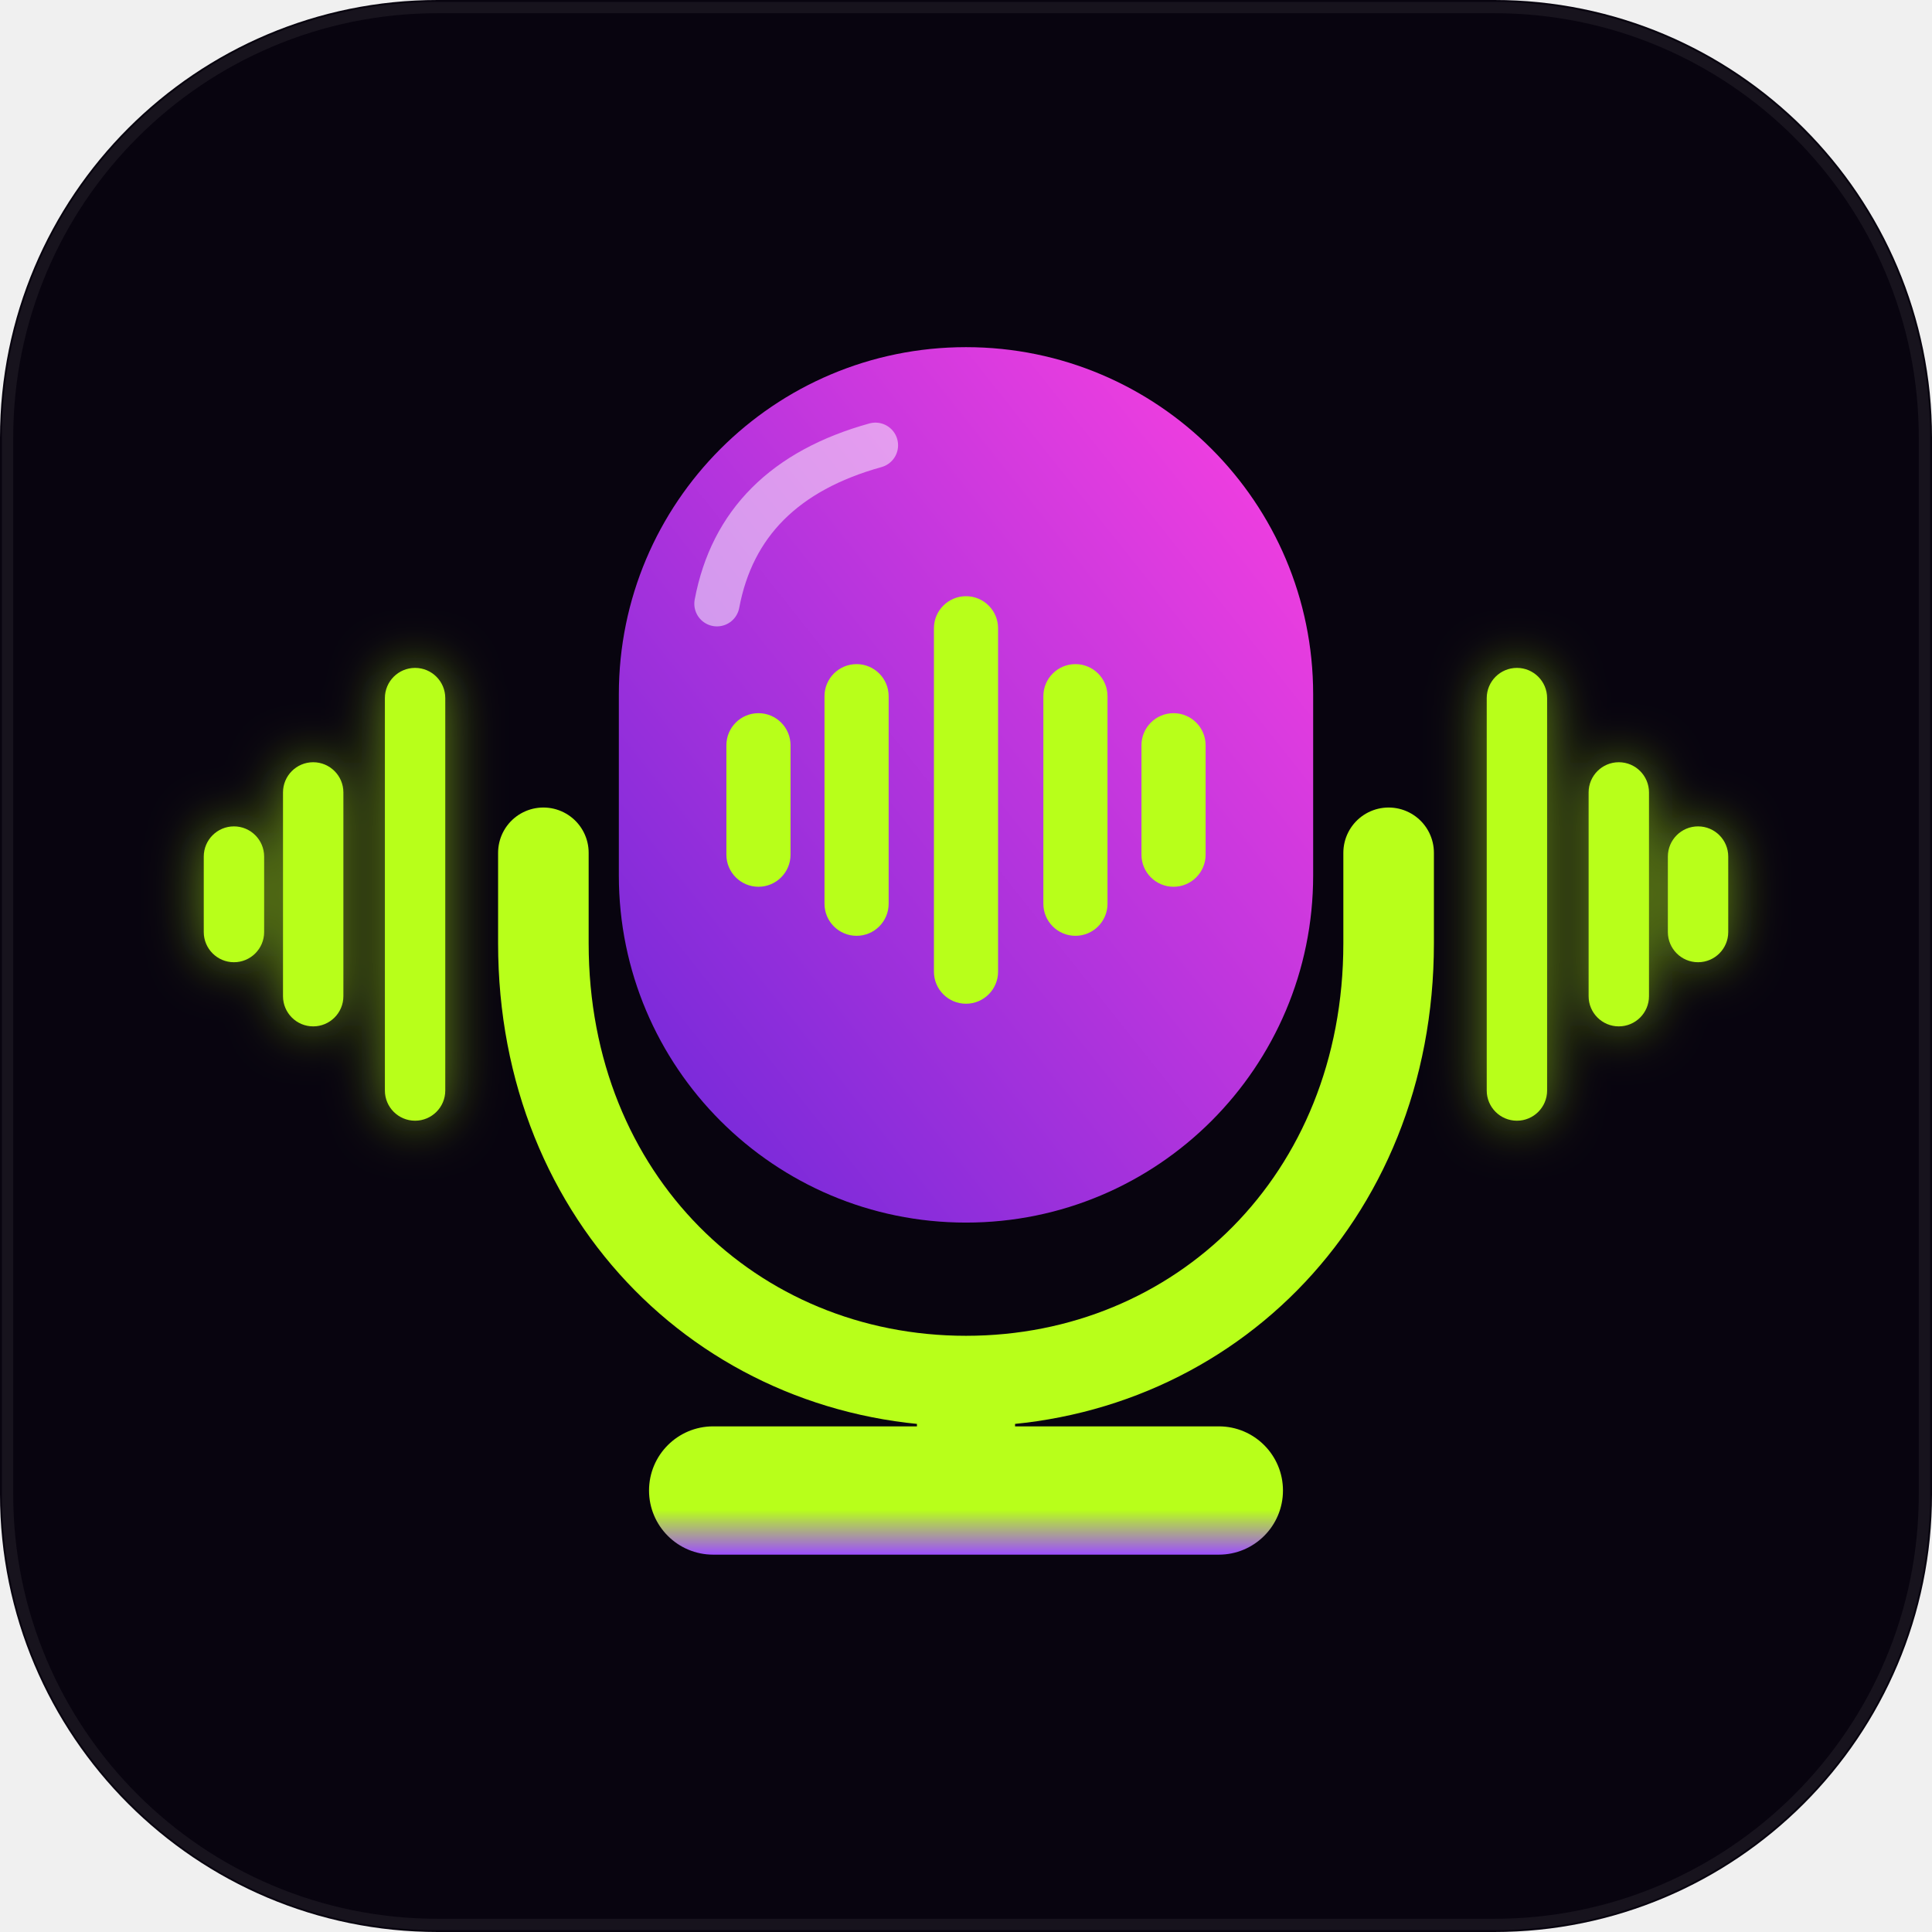
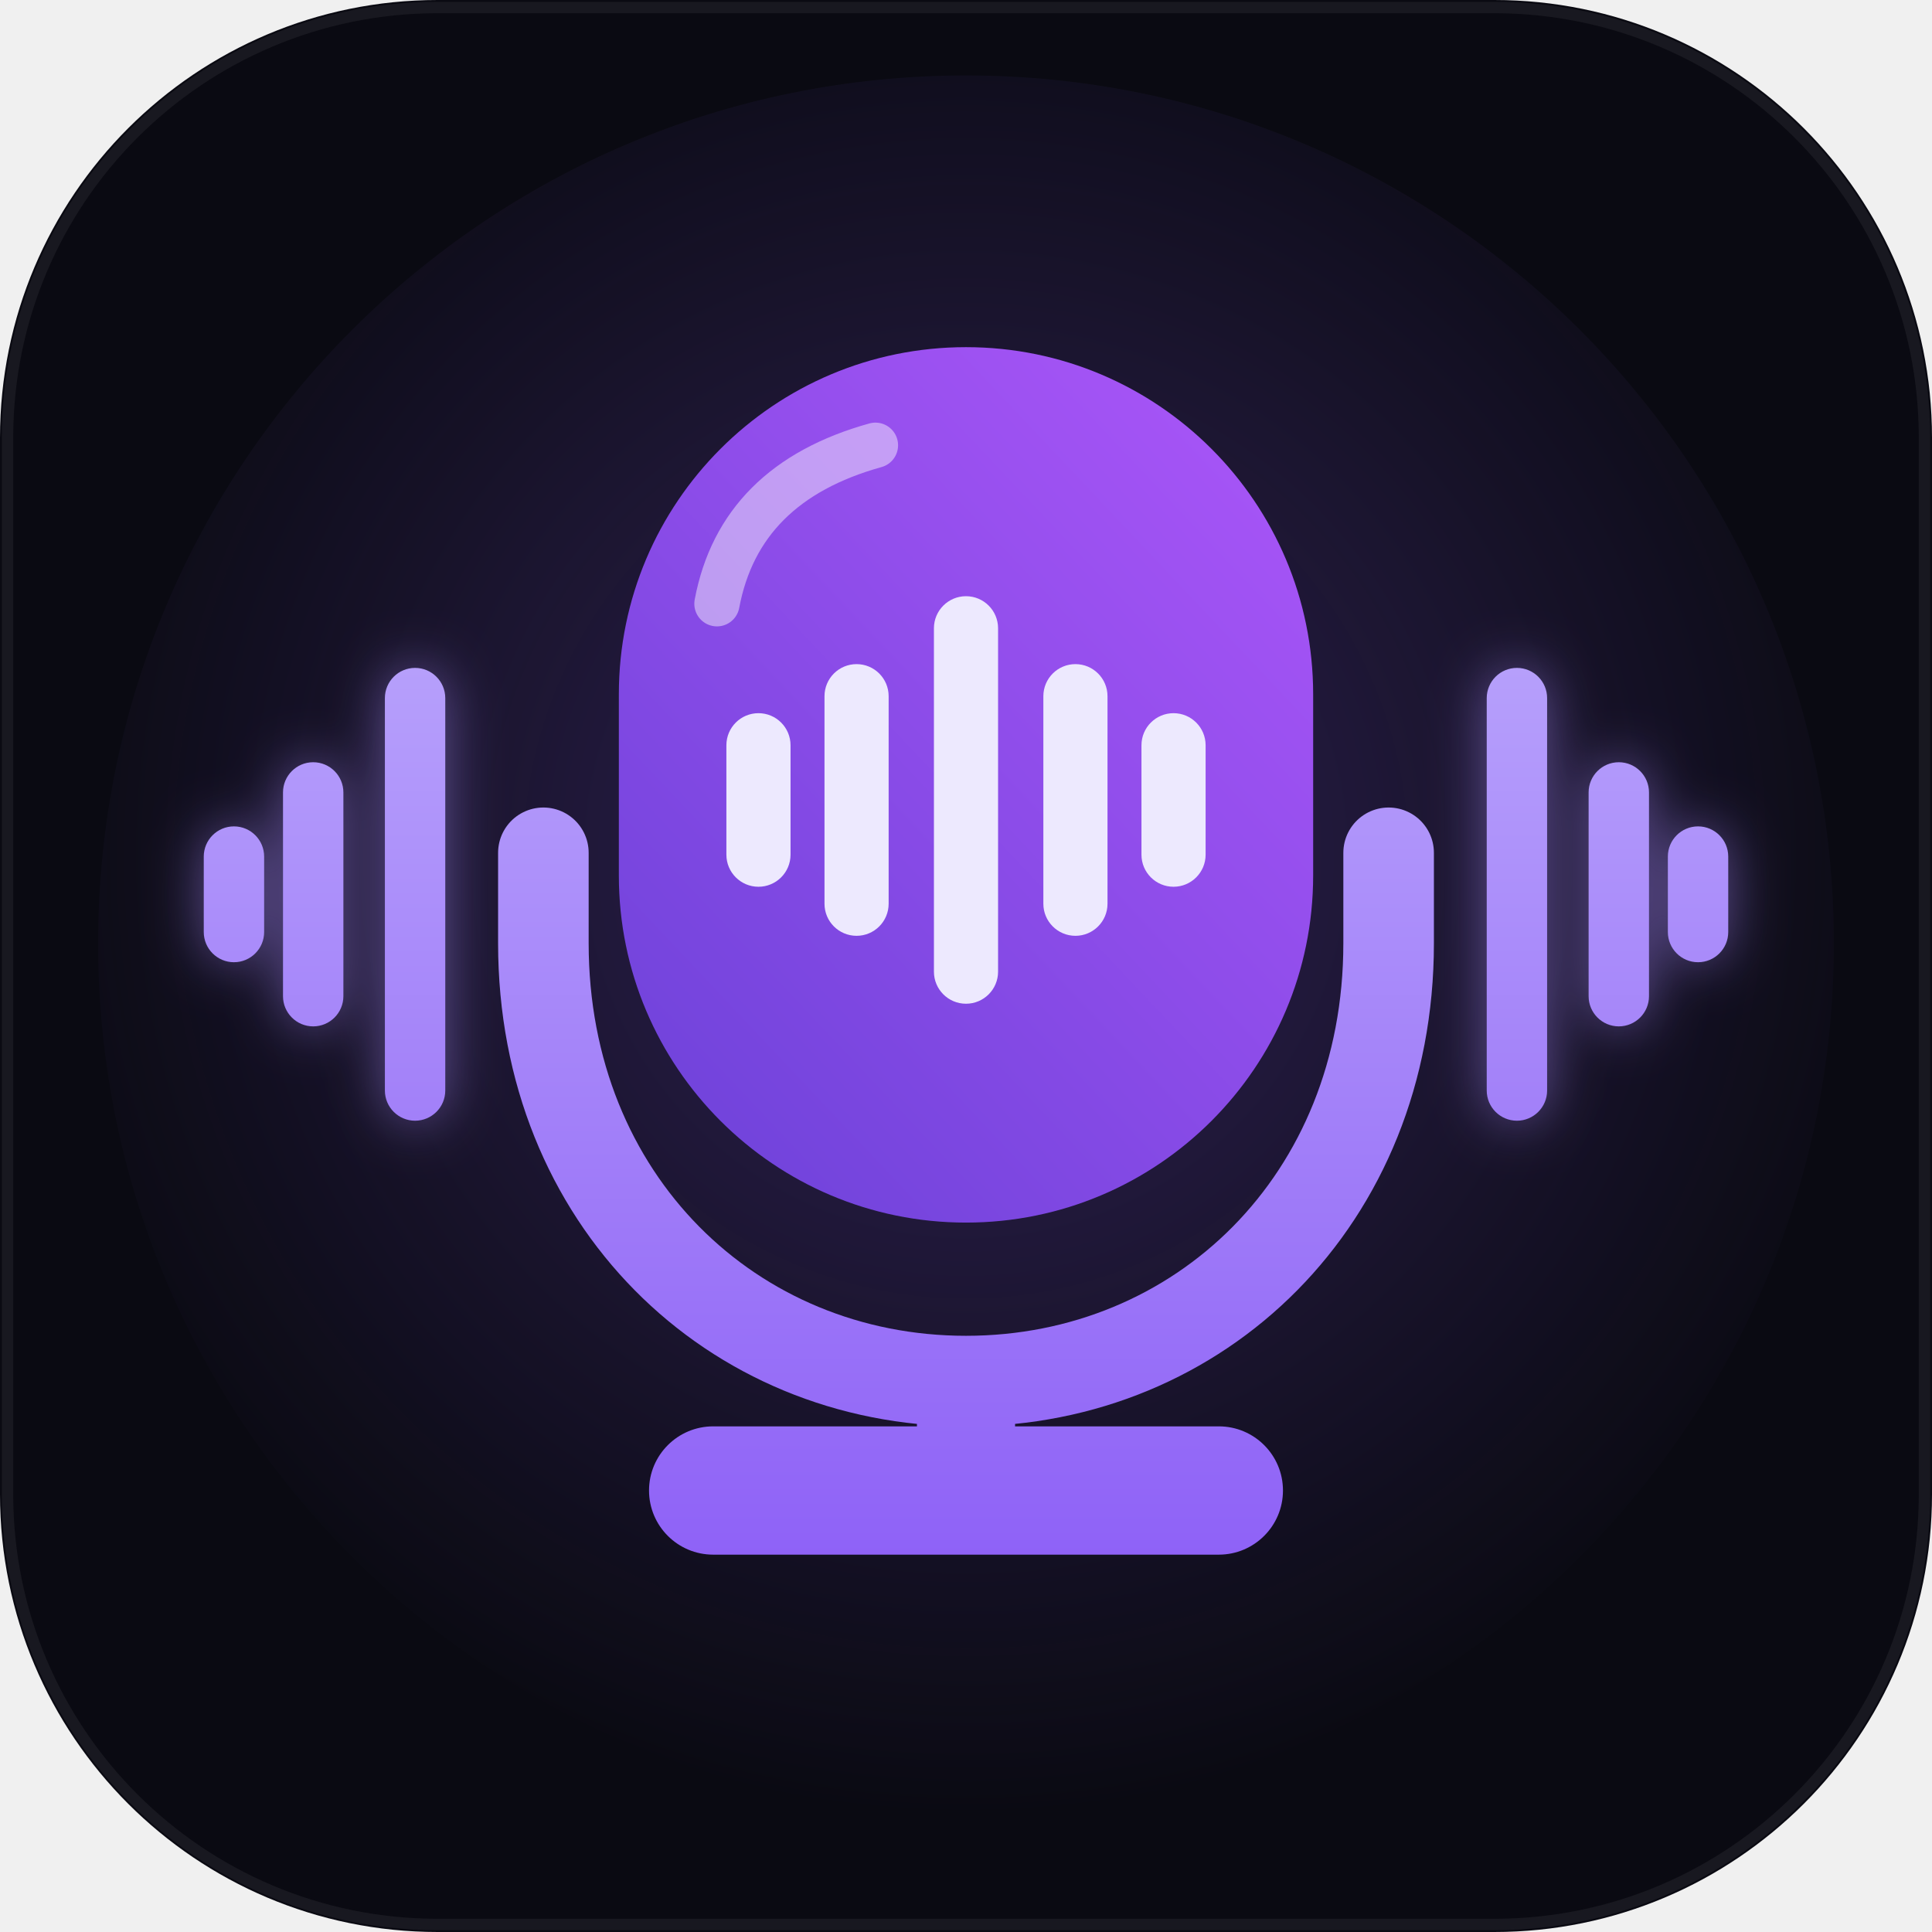
<svg xmlns="http://www.w3.org/2000/svg" viewBox="0 0 512 512" width="512" height="512">
  <defs>
-     <linearGradient id="cap" x1="0.05" y1="1" x2="0.95" y2="0.1">
-       <stop offset="0" stop-color="#6d28d9" />
-       <stop offset="1" stop-color="#f43fe0" />
+     <linearGradient id="cap" x1="0.1" y1="1" x2="0.9" y2="0.05">
+       <stop offset="0" stop-color="#6D42D9" />
+       <stop offset="1" stop-color="#A855F7" />
    </linearGradient>
-     <linearGradient id="base" x1="0" y1="0" x2="0" y2="1">
-       <stop offset="0" stop-color="#b8ff1a" />
-       <stop offset="0.65" stop-color="#b8ff1a" />
-       <stop offset="1" stop-color="#9d4dff" />
+     <linearGradient id="light" x1="0" y1="0" x2="0" y2="512" gradientUnits="userSpaceOnUse">
+       <stop offset="0.18" stop-color="#C4B5FD" />
+       <stop offset="0.85" stop-color="#8B5CF6" />
    </linearGradient>
+     <radialGradient id="halo" cx="0.5" cy="0.45" r="0.55">
+       <stop offset="0" stop-color="#8B5CF6" stop-opacity="0.28" />
+       <stop offset="1" stop-color="#8B5CF6" stop-opacity="0" />
+     </radialGradient>
    <filter id="glow" x="-20%" y="-20%" width="140%" height="140%">
      <feGaussianBlur stdDeviation="7" />
    </filter>
  </defs>
-   <rect width="512" height="512" rx="116" fill="#08040f" />
+   <rect width="512" height="512" rx="116" fill="#0a0a12" />
  <rect x="2" y="2" width="508" height="508" rx="114" fill="none" stroke="#ffffff" stroke-opacity="0.06" stroke-width="3" />
-   <g fill="#b8ff1a" opacity="0.55" filter="url(#glow)">
+   <circle cx="256" cy="250" r="230" fill="url(#halo)" />
+   <g fill="#A78BFA" opacity="0.5" filter="url(#glow)">
    <rect x="54.0" y="219.0" width="16" height="36" rx="8.0" />
    <rect x="75.0" y="202.0" width="16" height="70" rx="8.0" />
    <rect x="102.0" y="177.0" width="16" height="120" rx="8.0" />
    <rect x="442.0" y="219.0" width="16" height="36" rx="8.0" />
    <rect x="421.0" y="202.0" width="16" height="70" rx="8.0" />
    <rect x="394.0" y="177.0" width="16" height="120" rx="8.0" />
  </g>
-   <g fill="#b8ff1a">
+   <g fill="url(#light)">
    <rect x="54.0" y="219.0" width="16" height="36" rx="8.0" />
    <rect x="75.0" y="202.0" width="16" height="70" rx="8.0" />
    <rect x="102.0" y="177.0" width="16" height="120" rx="8.0" />
    <rect x="442.0" y="219.0" width="16" height="36" rx="8.0" />
    <rect x="421.0" y="202.0" width="16" height="70" rx="8.0" />
    <rect x="394.0" y="177.0" width="16" height="120" rx="8.0" />
  </g>
-   <g fill="none" stroke="#b8ff1a" stroke-width="24" stroke-linecap="round" stroke-linejoin="round">
-     <path d="M144 226 V250 C144 318 194 366 256 366 C318 366 368 318 368 250 V226" />
-   </g>
-   <rect x="243" y="358" width="26" height="26" fill="#b8ff1a" />
-   <rect x="172" y="378" width="168" height="34" rx="17" fill="url(#base)" />
+   <path d="M144 226 V250 C144 318 194 366 256 366 C318 366 368 318 368 250 V226" fill="none" stroke="url(#light)" stroke-width="24" stroke-linecap="round" stroke-linejoin="round" />
+   <rect x="243" y="358" width="26" height="26" fill="url(#light)" />
+   <rect x="172" y="378" width="168" height="34" rx="17" fill="url(#light)" />
  <rect x="164" y="92" width="184" height="232" rx="92" fill="url(#cap)" />
-   <path d="M190 160 Q196 128 232 118" fill="none" stroke="#ffffff" stroke-opacity="0.5" stroke-width="12" stroke-linecap="round" />
-   <g fill="#b8ff1a">
+   <path d="M190 160 Q196 128 232 118" fill="none" stroke="#ffffff" stroke-opacity="0.45" stroke-width="12" stroke-linecap="round" />
+   <g fill="#EDE9FE">
    <rect x="192.5" y="189.0" width="17" height="46" rx="8.5" />
    <rect x="218.5" y="176.0" width="17" height="72" rx="8.5" />
    <rect x="247.5" y="158.0" width="17" height="108" rx="8.5" />
    <rect x="276.5" y="176.0" width="17" height="72" rx="8.5" />
    <rect x="302.5" y="189.0" width="17" height="46" rx="8.5" />
  </g>
</svg>
